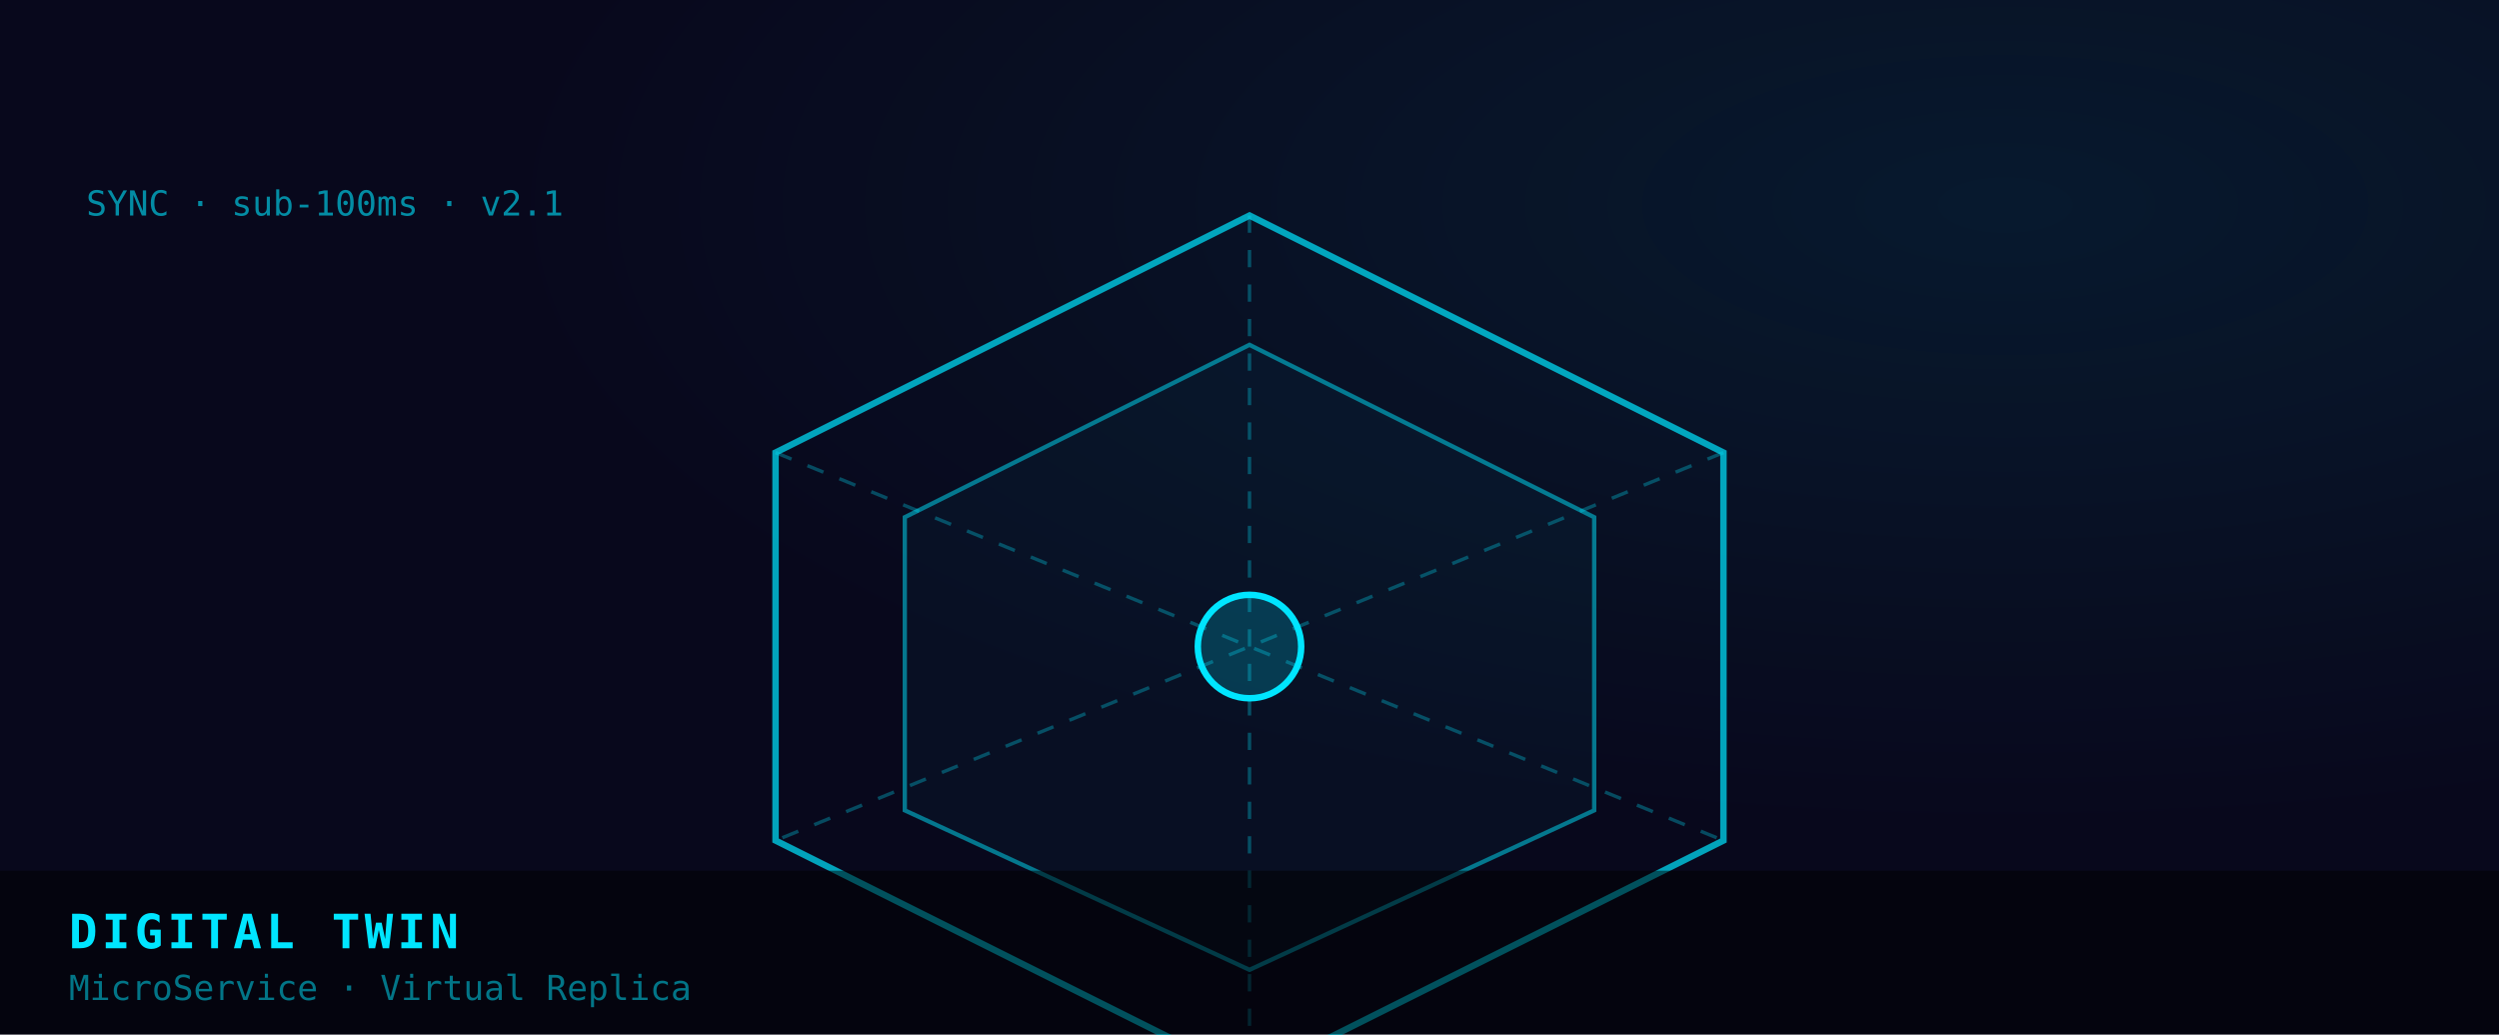
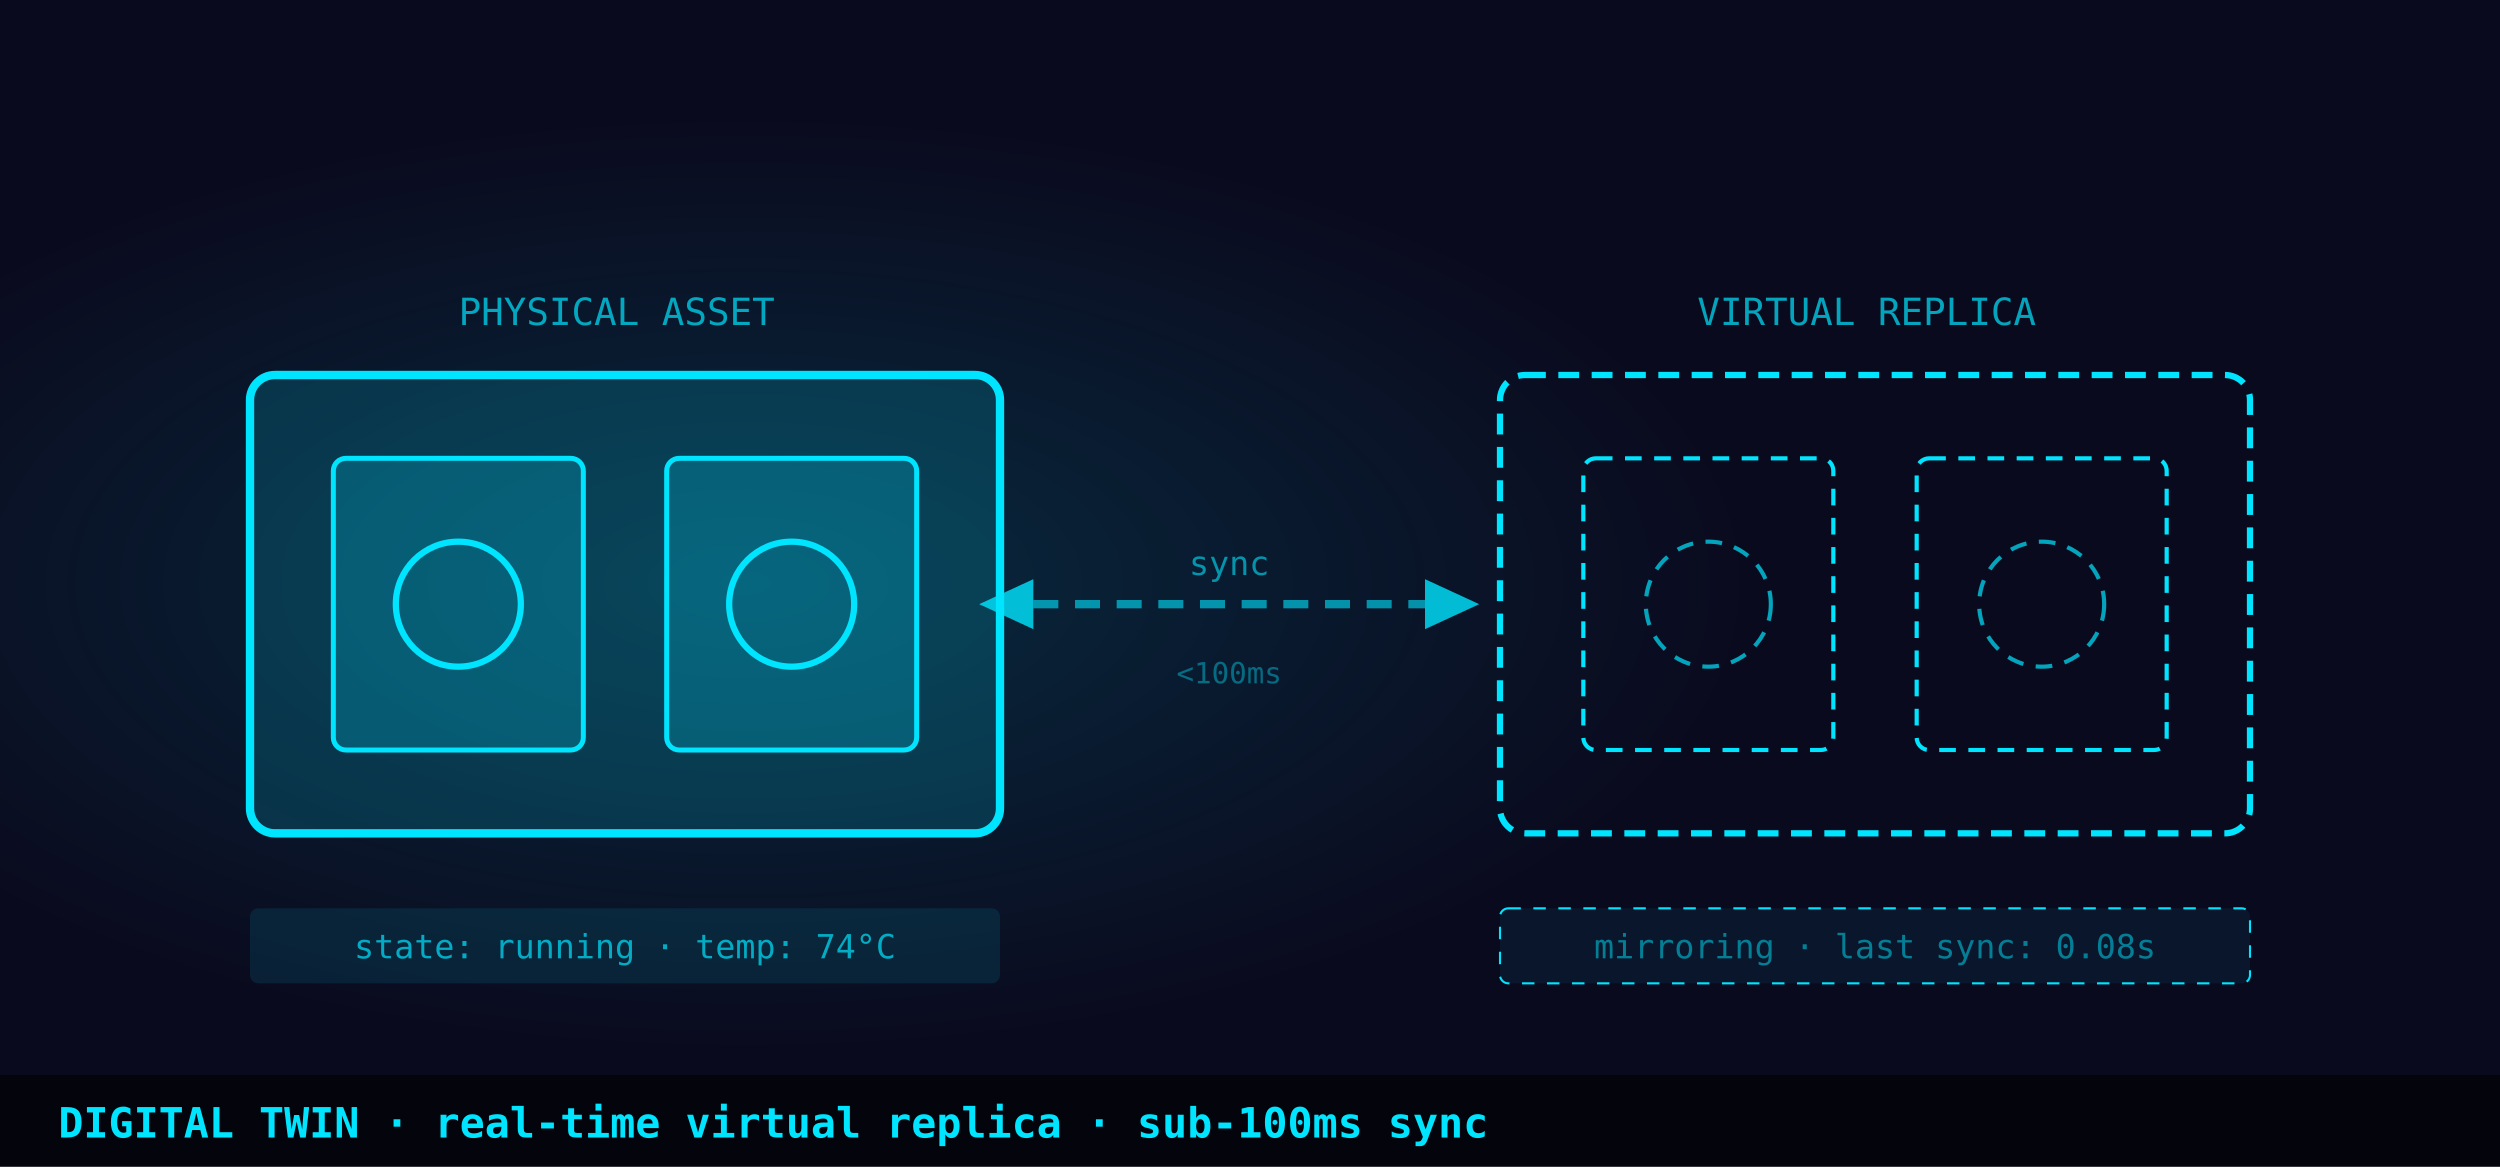
- <svg xmlns="http://www.w3.org/2000/svg" width="580" height="240" viewBox="0 0 580 240">
-   <rect width="580" height="240" fill="#08081c" />
-   <rect width="580" height="240" fill="url(#g_digital-twin)" />
+ <svg xmlns="http://www.w3.org/2000/svg" width="600" height="280" viewBox="0 0 600 280">
+   <rect width="600" height="280" fill="#0a0a1e" />
  <defs>
-     <radialGradient id="g_digital-twin" cx="80%" cy="20%" r="60%">
-       <stop offset="0%" stop-color="#00e5ff" stop-opacity="0.08" />
+     <radialGradient id="gdt" cx="30%" cy="50%" r="40%">
+       <stop offset="0%" stop-color="#00e5ff" stop-opacity="0.15" />
      <stop offset="100%" stop-color="#00e5ff" stop-opacity="0" />
    </radialGradient>
  </defs>
-   <g transform="translate(0, 30)">
-     <polygon points="290,20 400,75 400,165 290,220 180,165 180,75" fill="none" stroke="#00e5ff" stroke-width="1.5" opacity="0.7" />
-     <polygon points="290,50 370,90 370,158 290,195 210,158 210,90" fill="rgba(0,229,255,0.06)" stroke="#00e5ff" stroke-width="1" opacity="0.5" />
-     <line x1="290" y1="20" x2="290" y2="220" stroke="#00e5ff" stroke-width="0.8" opacity="0.3" stroke-dasharray="4 4" />
-     <line x1="180" y1="75" x2="400" y2="165" stroke="#00e5ff" stroke-width="0.8" opacity="0.3" stroke-dasharray="4 4" />
-     <line x1="400" y1="75" x2="180" y2="165" stroke="#00e5ff" stroke-width="0.8" opacity="0.3" stroke-dasharray="4 4" />
-     <circle cx="290" cy="120" r="12" fill="rgba(0,229,255,0.2)" stroke="#00e5ff" stroke-width="1.5" />
-     <text x="20" y="20" font-family="monospace" font-size="8" fill="#00e5ff" opacity="0.6">SYNC · sub-100ms · v2.1</text>
-     <text x="20" y="220" font-family="monospace" font-size="8" fill="#00e5ff" opacity="0.4">asset.state → virtual.replica</text>
-   </g>
-   <rect x="0" y="202" width="580" height="38" fill="rgba(0,0,0,0.5)" />
-   <text x="16" y="220" font-family="monospace" font-size="11" fill="#00e5ff" font-weight="700" letter-spacing="1">DIGITAL TWIN</text>
-   <text x="16" y="232" font-family="monospace" font-size="8" fill="#00e5ff" opacity="0.5">MicroService · Virtual Replica</text>
+   <rect width="600" height="280" fill="url(#gdt)" />
+   <rect x="60" y="90" width="180" height="110" rx="6" fill="rgba(0,229,255,0.15)" stroke="#00e5ff" stroke-width="2" />
+   <rect x="80" y="110" width="60" height="70" rx="3" fill="rgba(0,229,255,0.2)" stroke="#00e5ff" stroke-width="1.2" />
+   <rect x="160" y="110" width="60" height="70" rx="3" fill="rgba(0,229,255,0.2)" stroke="#00e5ff" stroke-width="1.2" />
+   <circle cx="110" cy="145" r="15" fill="none" stroke="#00e5ff" stroke-width="1.5" />
+   <circle cx="190" cy="145" r="15" fill="none" stroke="#00e5ff" stroke-width="1.5" />
+   <text x="148" y="78" font-family="monospace" font-size="9" fill="#00e5ff" opacity="0.7" text-anchor="middle">PHYSICAL ASSET</text>
+   <line x1="248" y1="145" x2="342" y2="145" stroke="#00e5ff" stroke-width="2" stroke-dasharray="6,4" opacity="0.6" />
+   <polygon points="342,139 355,145 342,151" fill="#00e5ff" opacity="0.8" />
+   <polygon points="248,139 235,145 248,151" fill="#00e5ff" opacity="0.8" />
+   <text x="295" y="138" font-family="monospace" font-size="8" fill="#00e5ff" opacity="0.6" text-anchor="middle">sync</text>
+   <text x="295" y="164" font-family="monospace" font-size="7" fill="#00e5ff" opacity="0.4" text-anchor="middle">&lt;100ms</text>
+   <rect x="360" y="90" width="180" height="110" rx="6" fill="none" stroke="#00e5ff" stroke-width="1.5" stroke-dasharray="5,3" />
+   <rect x="380" y="110" width="60" height="70" rx="3" fill="none" stroke="#00e5ff" stroke-width="1" stroke-dasharray="4,3" />
+   <rect x="460" y="110" width="60" height="70" rx="3" fill="none" stroke="#00e5ff" stroke-width="1" stroke-dasharray="4,3" />
+   <circle cx="410" cy="145" r="15" fill="none" stroke="#00e5ff" stroke-width="1" stroke-dasharray="4,3" opacity="0.7" />
+   <circle cx="490" cy="145" r="15" fill="none" stroke="#00e5ff" stroke-width="1" stroke-dasharray="4,3" opacity="0.7" />
+   <text x="448" y="78" font-family="monospace" font-size="9" fill="#00e5ff" opacity="0.7" text-anchor="middle">VIRTUAL REPLICA</text>
+   <rect x="60" y="218" width="180" height="18" rx="2" fill="rgba(0,229,255,0.1)" />
+   <text x="150" y="230" font-family="monospace" font-size="8" fill="#00e5ff" opacity="0.7" text-anchor="middle">state: running · temp: 74°C</text>
+   <rect x="360" y="218" width="180" height="18" rx="2" fill="rgba(0,229,255,0.06)" stroke="#00e5ff" stroke-width="0.5" stroke-dasharray="3,3" />
+   <text x="450" y="230" font-family="monospace" font-size="8" fill="#00e5ff" opacity="0.5" text-anchor="middle">mirroring · last sync: 0.08s</text>
+   <rect x="0" y="258" width="600" height="22" fill="rgba(0,0,0,0.6)" />
+   <text x="14" y="273" font-family="monospace" font-size="10" fill="#00e5ff" font-weight="700">DIGITAL TWIN · real-time virtual replica · sub-100ms sync</text>
</svg>
